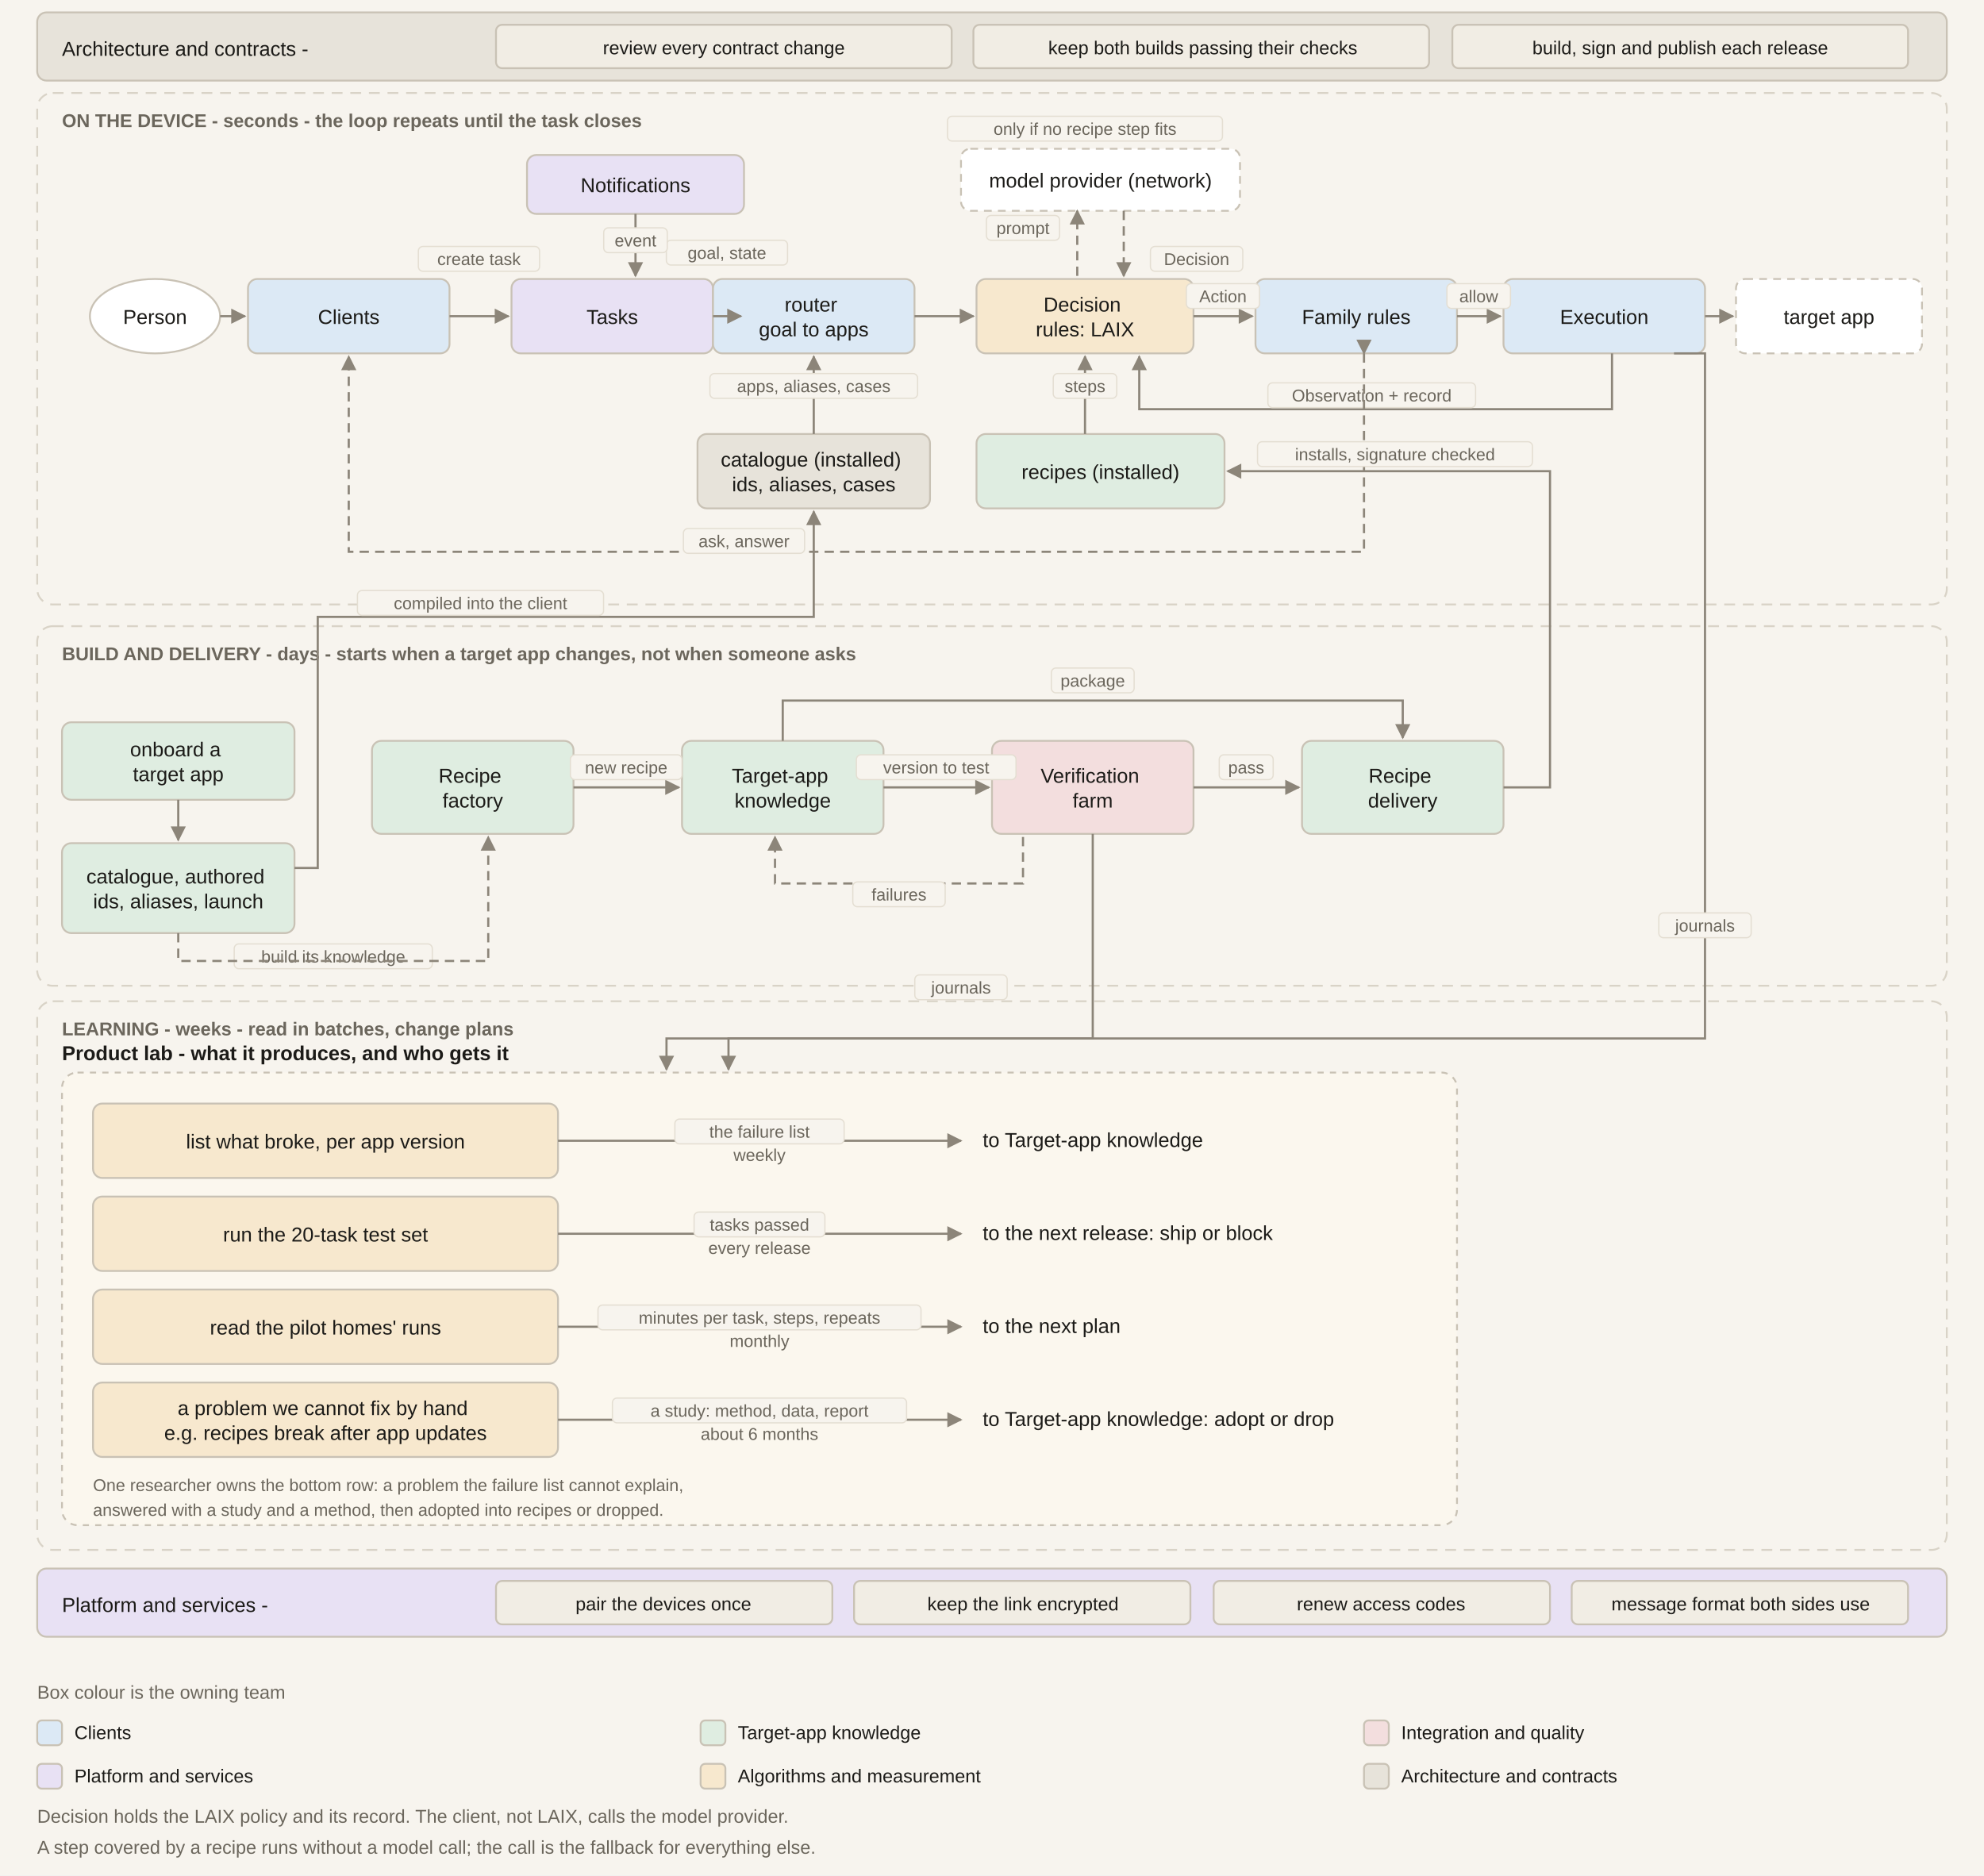
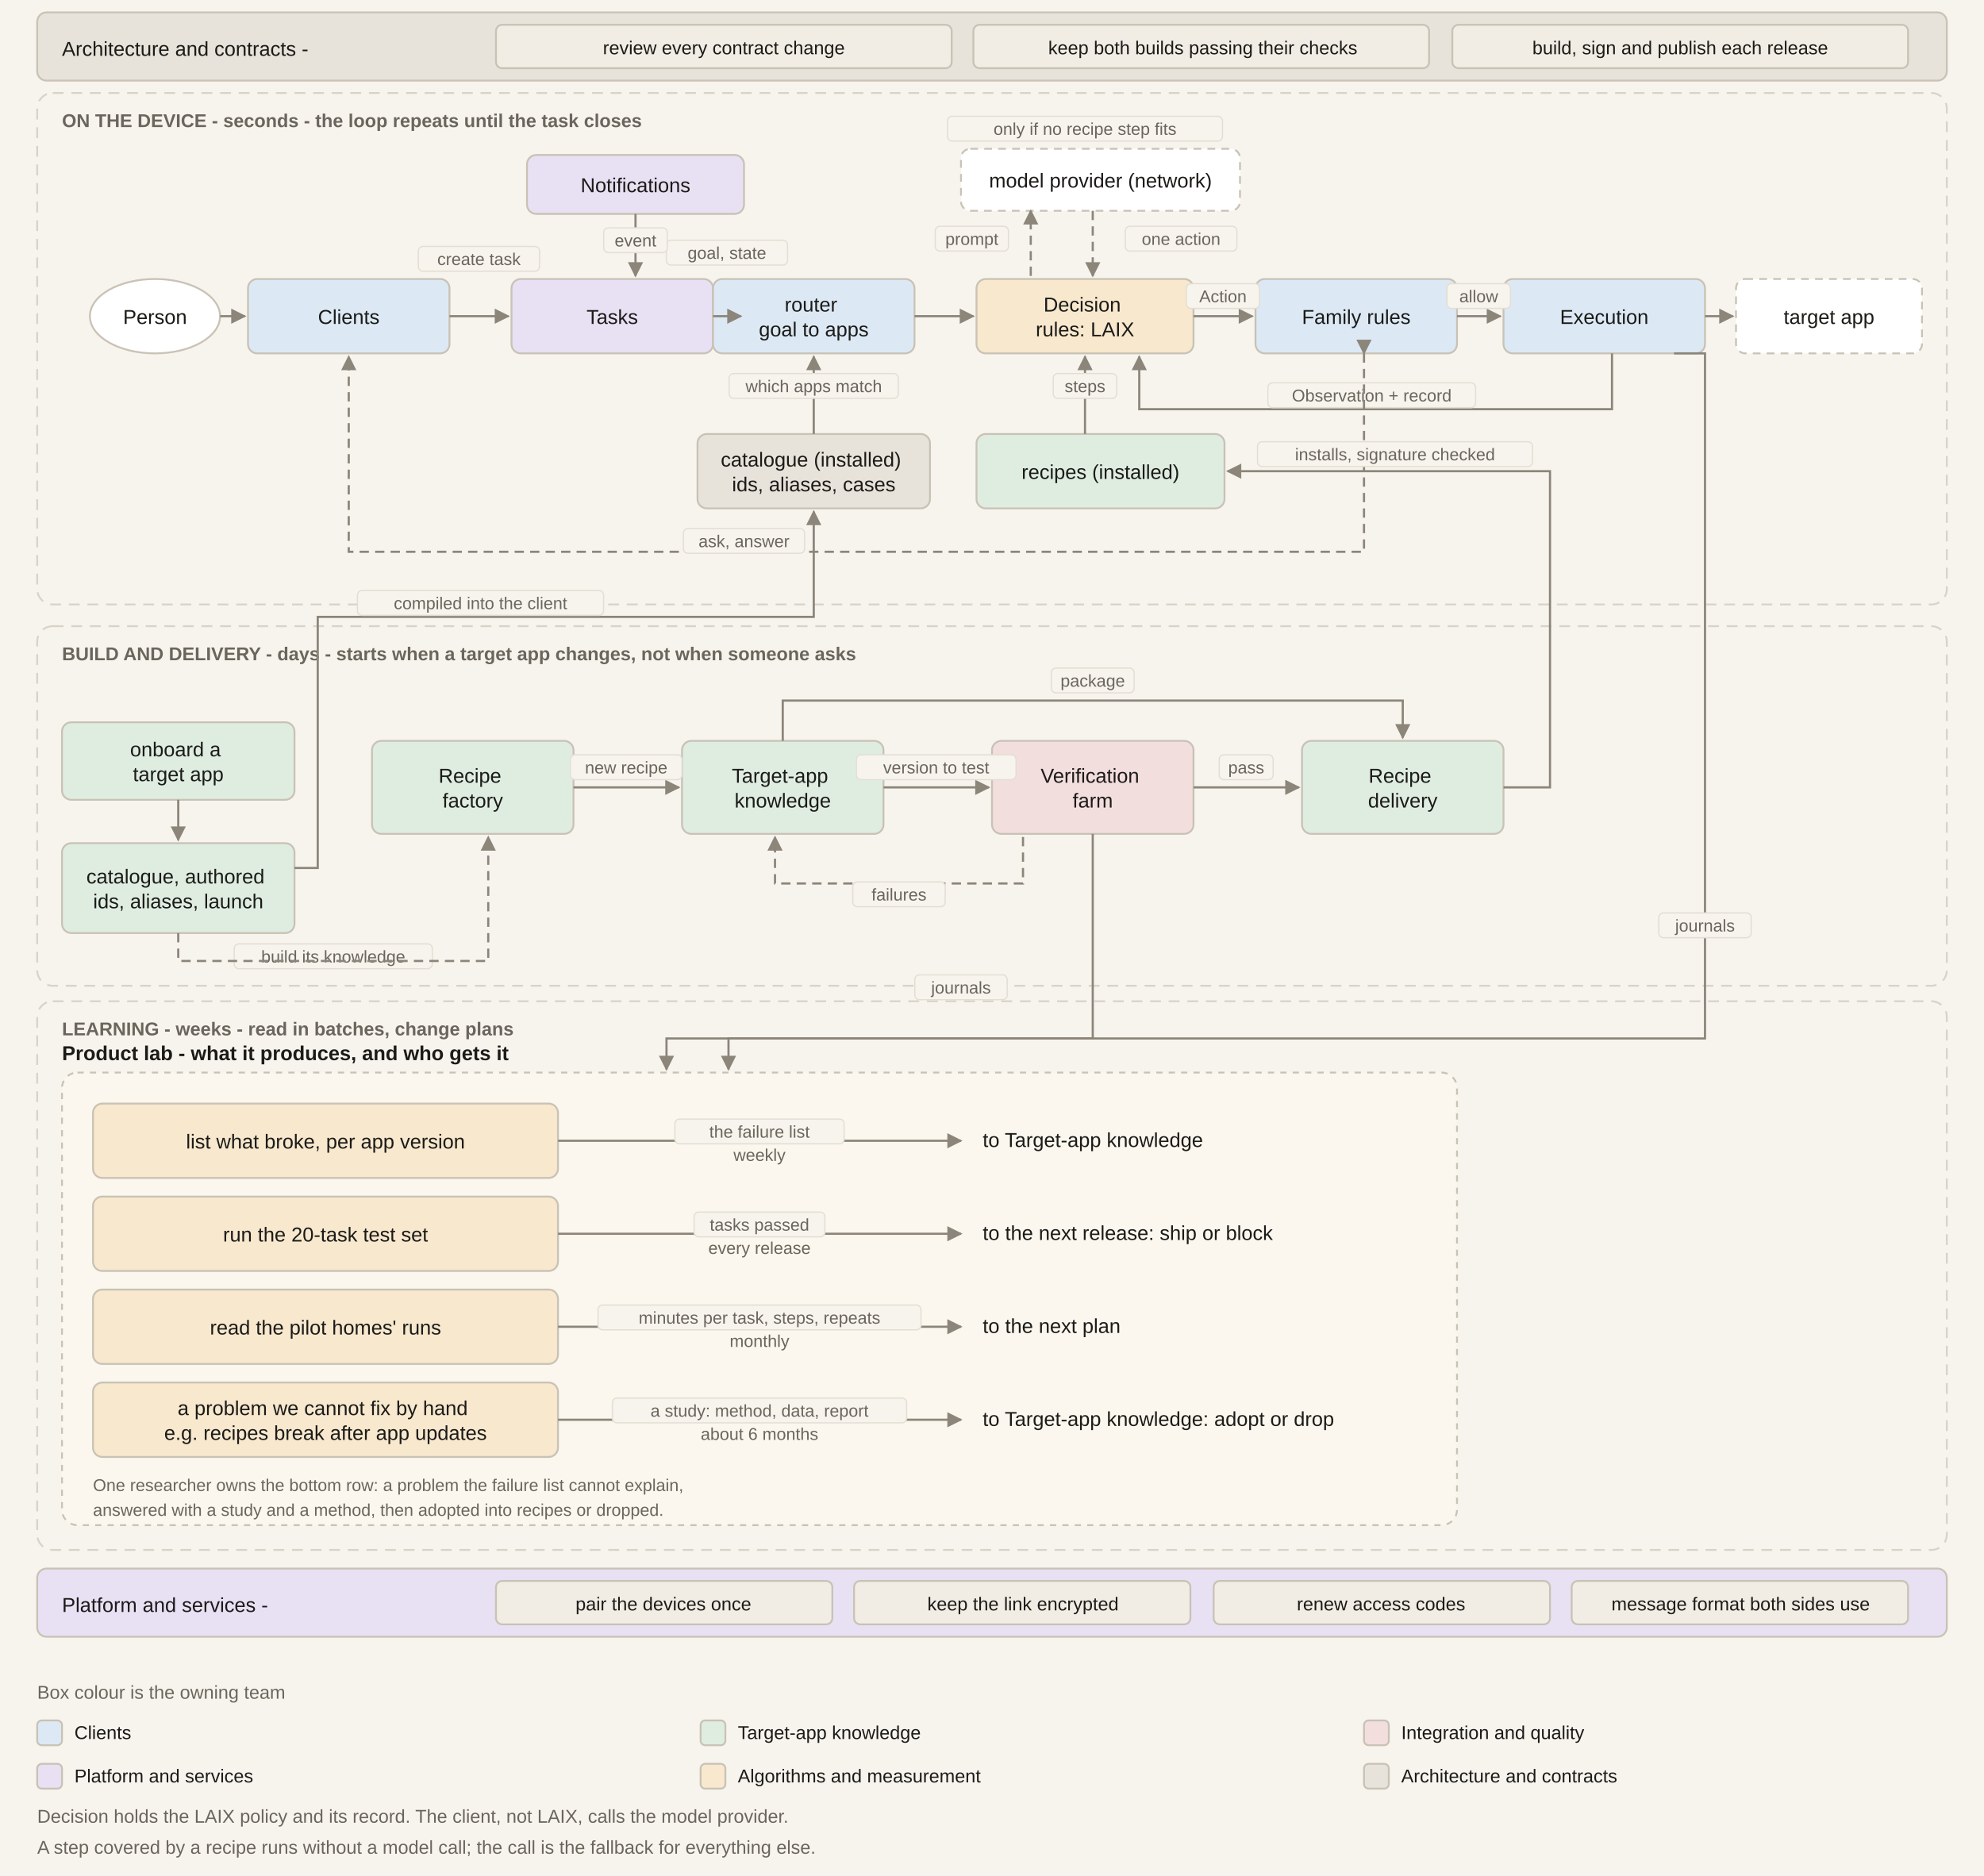
<svg xmlns="http://www.w3.org/2000/svg" width="1280" height="1210" viewBox="0 0 1280 1210" font-family="Segoe UI, Arial, sans-serif">
  <defs>
    <marker id="head" viewBox="0 0 10 10" refX="9" refY="5" markerWidth="7" markerHeight="7" orient="auto-start-reverse">
      <path d="M0,0 L10,5 L0,10 z" fill="#8C8579" />
    </marker>
    <marker id="tail" viewBox="0 0 10 10" refX="1" refY="5" markerWidth="7" markerHeight="7" orient="auto-start-reverse">
      <path d="M10,0 L0,5 L10,10 z" fill="#8C8579" />
    </marker>
  </defs>
  <rect x="0" y="0" width="1280" height="1210" rx="0" fill="#F7F4EE" stroke="none" stroke-width="1.2" />
  <rect x="24" y="8" width="1232" height="44" rx="6" fill="#E7E3DA" stroke="#C9C2B5" stroke-width="1.2" />
  <text x="40" y="36" font-size="13" fill="#1C1B18" font-weight="400" text-anchor="start">
    <tspan x="40" dy="0">Architecture and contracts -</tspan>
  </text>
  <rect x="320" y="16" width="294" height="28" rx="4" fill="#F1EDE4" stroke="#C9C2B5" stroke-width="1.2" />
  <text x="467" y="35" font-size="12" fill="#1C1B18" font-weight="400" text-anchor="middle">
    <tspan x="467" dy="0">review every contract change</tspan>
  </text>
  <rect x="628" y="16" width="294" height="28" rx="4" fill="#F1EDE4" stroke="#C9C2B5" stroke-width="1.2" />
  <text x="776" y="35" font-size="12" fill="#1C1B18" font-weight="400" text-anchor="middle">
    <tspan x="776" dy="0">keep both builds passing their checks</tspan>
  </text>
  <rect x="937" y="16" width="294" height="28" rx="4" fill="#F1EDE4" stroke="#C9C2B5" stroke-width="1.2" />
  <text x="1084" y="35" font-size="12" fill="#1C1B18" font-weight="400" text-anchor="middle">
    <tspan x="1084" dy="0">build, sign and publish each release</tspan>
  </text>
  <rect x="24" y="60" width="1232" height="330" rx="10" fill="none" stroke="#D9D3C7" stroke-width="1.2" stroke-dasharray="7 5" />
  <text x="40" y="82" font-size="12" fill="#6B665C" font-weight="600" text-anchor="start">
    <tspan x="40" dy="0">ON THE DEVICE - seconds - the loop repeats until the task closes</tspan>
  </text>
  <ellipse cx="100" cy="204" rx="42" ry="24" fill="#FFFFFF" stroke="#C9C2B5" stroke-width="1.2" />
  <text x="100" y="209" font-size="13" fill="#1C1B18" font-weight="400" text-anchor="middle">
    <tspan x="100" dy="0">Person</tspan>
  </text>
  <rect x="160" y="180" width="130" height="48" rx="6" fill="#DCE9F5" stroke="#C9C2B5" stroke-width="1.2" />
  <text x="225" y="209" font-size="13" fill="#1C1B18" font-weight="400" text-anchor="middle">
    <tspan x="225" dy="0">Clients</tspan>
  </text>
  <rect x="330" y="180" width="130" height="48" rx="6" fill="#E8E1F4" stroke="#C9C2B5" stroke-width="1.2" />
  <text x="395" y="209" font-size="13" fill="#1C1B18" font-weight="400" text-anchor="middle">
    <tspan x="395" dy="0">Tasks</tspan>
  </text>
  <rect x="460" y="180" width="130" height="48" rx="6" fill="#DCE9F5" stroke="#C9C2B5" stroke-width="1.2" />
  <text x="525" y="201" font-size="13" fill="#1C1B18" font-weight="400" text-anchor="middle">
    <tspan x="525" dy="0">router</tspan>
    <tspan x="525" dy="16">goal to apps</tspan>
  </text>
  <rect x="630" y="180" width="140" height="48" rx="6" fill="#F7E8CE" stroke="#C9C2B5" stroke-width="1.2" />
  <text x="700" y="201" font-size="13" fill="#1C1B18" font-weight="400" text-anchor="middle">
    <tspan x="700" dy="0">Decision</tspan>
    <tspan x="700" dy="16">rules: LAIX</tspan>
  </text>
  <rect x="810" y="180" width="130" height="48" rx="6" fill="#DCE9F5" stroke="#C9C2B5" stroke-width="1.2" />
  <text x="875" y="209" font-size="13" fill="#1C1B18" font-weight="400" text-anchor="middle">
    <tspan x="875" dy="0">Family rules</tspan>
  </text>
  <rect x="970" y="180" width="130" height="48" rx="6" fill="#DCE9F5" stroke="#C9C2B5" stroke-width="1.2" />
  <text x="1035" y="209" font-size="13" fill="#1C1B18" font-weight="400" text-anchor="middle">
    <tspan x="1035" dy="0">Execution</tspan>
  </text>
  <rect x="1120" y="180" width="120" height="48" rx="6" fill="#FFFFFF" stroke="#C9C2B5" stroke-width="1.2" stroke-dasharray="5 4" />
  <text x="1180" y="209" font-size="13" fill="#1C1B18" font-weight="400" text-anchor="middle">
    <tspan x="1180" dy="0">target app</tspan>
  </text>
  <rect x="340" y="100" width="140" height="38" rx="6" fill="#E8E1F4" stroke="#C9C2B5" stroke-width="1.2" />
  <text x="410" y="124" font-size="13" fill="#1C1B18" font-weight="400" text-anchor="middle">
    <tspan x="410" dy="0">Notifications</tspan>
  </text>
  <rect x="620" y="96" width="180" height="40" rx="6" fill="#FFFFFF" stroke="#C9C2B5" stroke-width="1.2" stroke-dasharray="5 4" />
  <text x="710" y="121" font-size="13" fill="#1C1B18" font-weight="400" text-anchor="middle">
    <tspan x="710" dy="0">model provider (network)</tspan>
  </text>
  <rect x="450" y="280" width="150" height="48" rx="6" fill="#E7E3DA" stroke="#C9C2B5" stroke-width="1.2" />
  <text x="525" y="301" font-size="13" fill="#1C1B18" font-weight="400" text-anchor="middle">
    <tspan x="525" dy="0">catalogue (installed)</tspan>
    <tspan x="525" dy="16">ids, aliases, cases</tspan>
  </text>
  <rect x="630" y="280" width="160" height="48" rx="6" fill="#DFEDE1" stroke="#C9C2B5" stroke-width="1.2" />
  <text x="710" y="309" font-size="13" fill="#1C1B18" font-weight="400" text-anchor="middle">
    <tspan x="710" dy="0">recipes (installed)</tspan>
  </text>
  <path d="M142,204 L158,204" fill="none" stroke="#8C8579" stroke-width="1.4" marker-end="url(#head)" />
  <path d="M290,204 L328,204" fill="none" stroke="#8C8579" stroke-width="1.4" marker-end="url(#head)" />
  <g>
    <rect x="269.9" y="159" width="78.2" height="16" rx="3" fill="#F7F4EE" stroke="#E4DED2" stroke-width="0.8" />
    <text x="309" y="171" font-size="11" fill="#6B665C" font-weight="400" text-anchor="middle">
      <tspan x="309" dy="0">create task</tspan>
    </text>
  </g>
  <path d="M460,204 L478,204" fill="none" stroke="#8C8579" stroke-width="1.4" marker-end="url(#head)" />
  <g>
    <rect x="429.9" y="155" width="78.2" height="16" rx="3" fill="#F7F4EE" stroke="#E4DED2" stroke-width="0.8" />
    <text x="469" y="167" font-size="11" fill="#6B665C" font-weight="400" text-anchor="middle">
      <tspan x="469" dy="0">goal, state</tspan>
    </text>
  </g>
  <path d="M590,204 L628,204" fill="none" stroke="#8C8579" stroke-width="1.4" marker-end="url(#head)" />
  <path d="M770,204 L808,204" fill="none" stroke="#8C8579" stroke-width="1.4" marker-end="url(#head)" />
  <g>
    <rect x="765.4" y="183" width="47.2" height="16" rx="3" fill="#F7F4EE" stroke="#E4DED2" stroke-width="0.8" />
    <text x="789" y="195" font-size="11" fill="#6B665C" font-weight="400" text-anchor="middle">
      <tspan x="789" dy="0">Action</tspan>
    </text>
  </g>
  <path d="M940,204 L968,204" fill="none" stroke="#8C8579" stroke-width="1.4" marker-end="url(#head)" />
  <g>
    <rect x="933.5" y="183" width="41.0" height="16" rx="3" fill="#F7F4EE" stroke="#E4DED2" stroke-width="0.8" />
    <text x="954" y="195" font-size="11" fill="#6B665C" font-weight="400" text-anchor="middle">
      <tspan x="954" dy="0">allow</tspan>
    </text>
  </g>
  <path d="M1100,204 L1118,204" fill="none" stroke="#8C8579" stroke-width="1.4" marker-end="url(#head)" />
  <path d="M410,138 L410,178" fill="none" stroke="#8C8579" stroke-width="1.4" marker-end="url(#head)" />
  <g>
    <rect x="389.5" y="147" width="41.0" height="16" rx="3" fill="#F7F4EE" stroke="#E4DED2" stroke-width="0.8" />
    <text x="410" y="159" font-size="11" fill="#6B665C" font-weight="400" text-anchor="middle">
      <tspan x="410" dy="0">event</tspan>
    </text>
  </g>
-   <path d="M695,178 L695,136" fill="none" stroke="#8C8579" stroke-width="1.4" stroke-dasharray="6 4" marker-end="url(#head)" />
-   <path d="M725,136 L725,178" fill="none" stroke="#8C8579" stroke-width="1.4" stroke-dasharray="6 4" marker-end="url(#head)" />
-   <g>
-     <rect x="636.4" y="139" width="47.2" height="16" rx="3" fill="#F7F4EE" stroke="#E4DED2" stroke-width="0.8" />
-     <text x="660" y="151" font-size="11" fill="#6B665C" font-weight="400" text-anchor="middle">
-       <tspan x="660" dy="0">prompt</tspan>
-     </text>
-   </g>
-   <g>
-     <rect x="742.2" y="159" width="59.6" height="16" rx="3" fill="#F7F4EE" stroke="#E4DED2" stroke-width="0.8" />
-     <text x="772" y="171" font-size="11" fill="#6B665C" font-weight="400" text-anchor="middle">
-       <tspan x="772" dy="0">Decision</tspan>
+   <path d="M665,178 L665,136" fill="none" stroke="#8C8579" stroke-width="1.4" stroke-dasharray="6 4" marker-end="url(#head)" />
+   <path d="M705,136 L705,178" fill="none" stroke="#8C8579" stroke-width="1.4" stroke-dasharray="6 4" marker-end="url(#head)" />
+   <g>
+     <rect x="603.4" y="146" width="47.2" height="16" rx="3" fill="#F7F4EE" stroke="#E4DED2" stroke-width="0.8" />
+     <text x="627" y="158" font-size="11" fill="#6B665C" font-weight="400" text-anchor="middle">
+       <tspan x="627" dy="0">prompt</tspan>
+     </text>
+   </g>
+   <g>
+     <rect x="726.0" y="146" width="72.0" height="16" rx="3" fill="#F7F4EE" stroke="#E4DED2" stroke-width="0.8" />
+     <text x="762" y="158" font-size="11" fill="#6B665C" font-weight="400" text-anchor="middle">
+       <tspan x="762" dy="0">one action</tspan>
    </text>
  </g>
  <g>
    <rect x="611.3" y="75" width="177.4" height="16" rx="3" fill="#F7F4EE" stroke="#E4DED2" stroke-width="0.8" />
    <text x="700" y="87" font-size="11" fill="#6B665C" font-weight="400" text-anchor="middle">
      <tspan x="700" dy="0">only if no recipe step fits</tspan>
    </text>
  </g>
  <path d="M525,280 L525,230" fill="none" stroke="#8C8579" stroke-width="1.4" marker-end="url(#head)" />
  <g>
-     <rect x="458.0" y="241" width="134.0" height="16" rx="3" fill="#F7F4EE" stroke="#E4DED2" stroke-width="0.8" />
+     <rect x="470.4" y="241" width="109.2" height="16" rx="3" fill="#F7F4EE" stroke="#E4DED2" stroke-width="0.8" />
    <text x="525" y="253" font-size="11" fill="#6B665C" font-weight="400" text-anchor="middle">
-       <tspan x="525" dy="0">apps, aliases, cases</tspan>
+       <tspan x="525" dy="0">which apps match</tspan>
    </text>
  </g>
  <path d="M700,280 L700,230" fill="none" stroke="#8C8579" stroke-width="1.4" marker-end="url(#head)" />
  <g>
    <rect x="679.5" y="241" width="41.0" height="16" rx="3" fill="#F7F4EE" stroke="#E4DED2" stroke-width="0.8" />
    <text x="700" y="253" font-size="11" fill="#6B665C" font-weight="400" text-anchor="middle">
      <tspan x="700" dy="0">steps</tspan>
    </text>
  </g>
  <path d="M1040,228 L1040,264 L735,264 L735,230" fill="none" stroke="#8C8579" stroke-width="1.4" marker-end="url(#head)" />
  <g>
    <rect x="818.0" y="247" width="134.0" height="16" rx="3" fill="#F7F4EE" stroke="#E4DED2" stroke-width="0.8" />
    <text x="885" y="259" font-size="11" fill="#6B665C" font-weight="400" text-anchor="middle">
      <tspan x="885" dy="0">Observation + record</tspan>
    </text>
  </g>
  <path d="M880,228 L880,356 L225,356 L225,230" fill="none" stroke="#8C8579" stroke-width="1.4" stroke-dasharray="6 4" marker-end="url(#head)" marker-start="url(#tail)" />
  <g>
    <rect x="440.9" y="341" width="78.2" height="16" rx="3" fill="#F7F4EE" stroke="#E4DED2" stroke-width="0.8" />
    <text x="480" y="353" font-size="11" fill="#6B665C" font-weight="400" text-anchor="middle">
      <tspan x="480" dy="0">ask, answer</tspan>
    </text>
  </g>
  <rect x="24" y="404" width="1232" height="232" rx="10" fill="none" stroke="#D9D3C7" stroke-width="1.2" stroke-dasharray="7 5" />
  <text x="40" y="426" font-size="12" fill="#6B665C" font-weight="600" text-anchor="start">
    <tspan x="40" dy="0">BUILD AND DELIVERY - days - starts when a target app changes, not when someone asks</tspan>
  </text>
  <rect x="240" y="478" width="130" height="60" rx="6" fill="#DFEDE1" stroke="#C9C2B5" stroke-width="1.2" />
  <text x="305" y="505" font-size="13" fill="#1C1B18" font-weight="400" text-anchor="middle">
    <tspan x="305" dy="0">Recipe</tspan>
    <tspan x="305" dy="16">factory</tspan>
  </text>
  <rect x="440" y="478" width="130" height="60" rx="6" fill="#DFEDE1" stroke="#C9C2B5" stroke-width="1.2" />
  <text x="505" y="505" font-size="13" fill="#1C1B18" font-weight="400" text-anchor="middle">
    <tspan x="505" dy="0">Target-app</tspan>
    <tspan x="505" dy="16">knowledge</tspan>
  </text>
  <rect x="640" y="478" width="130" height="60" rx="6" fill="#F3DEDE" stroke="#C9C2B5" stroke-width="1.2" />
  <text x="705" y="505" font-size="13" fill="#1C1B18" font-weight="400" text-anchor="middle">
    <tspan x="705" dy="0">Verification</tspan>
    <tspan x="705" dy="16">farm</tspan>
  </text>
  <rect x="840" y="478" width="130" height="60" rx="6" fill="#DFEDE1" stroke="#C9C2B5" stroke-width="1.2" />
  <text x="905" y="505" font-size="13" fill="#1C1B18" font-weight="400" text-anchor="middle">
    <tspan x="905" dy="0">Recipe</tspan>
    <tspan x="905" dy="16">delivery</tspan>
  </text>
  <rect x="40" y="466" width="150" height="50" rx="6" fill="#DFEDE1" stroke="#C9C2B5" stroke-width="1.2" />
  <text x="115" y="488" font-size="13" fill="#1C1B18" font-weight="400" text-anchor="middle">
    <tspan x="115" dy="0">onboard a</tspan>
    <tspan x="115" dy="16">target app</tspan>
  </text>
  <rect x="40" y="544" width="150" height="58" rx="6" fill="#DFEDE1" stroke="#C9C2B5" stroke-width="1.2" />
  <text x="115" y="570" font-size="13" fill="#1C1B18" font-weight="400" text-anchor="middle">
    <tspan x="115" dy="0">catalogue, authored</tspan>
    <tspan x="115" dy="16">ids, aliases, launch</tspan>
  </text>
  <path d="M115,516 L115,542" fill="none" stroke="#8C8579" stroke-width="1.4" marker-end="url(#head)" />
  <g>
    <rect x="151.1" y="609" width="127.8" height="16" rx="3" fill="#F7F4EE" stroke="#E4DED2" stroke-width="0.8" />
    <text x="215" y="621" font-size="11" fill="#6B665C" font-weight="400" text-anchor="middle">
      <tspan x="215" dy="0">build its knowledge</tspan>
    </text>
  </g>
  <path d="M115,602 L115,620 L315,620 L315,540" fill="none" stroke="#8C8579" stroke-width="1.4" stroke-dasharray="6 4" marker-end="url(#head)" />
  <path d="M190,560 L205,560 L205,398 L525,398 L525,330" fill="none" stroke="#8C8579" stroke-width="1.4" marker-end="url(#head)" />
  <g>
    <rect x="230.6" y="381" width="158.8" height="16" rx="3" fill="#F7F4EE" stroke="#E4DED2" stroke-width="0.8" />
    <text x="310" y="393" font-size="11" fill="#6B665C" font-weight="400" text-anchor="middle">
      <tspan x="310" dy="0">compiled into the client</tspan>
    </text>
  </g>
  <path d="M370,508 L438,508" fill="none" stroke="#8C8579" stroke-width="1.4" marker-end="url(#head)" />
  <g>
    <rect x="368.0" y="487" width="72.0" height="16" rx="3" fill="#F7F4EE" stroke="#E4DED2" stroke-width="0.8" />
    <text x="404" y="499" font-size="11" fill="#6B665C" font-weight="400" text-anchor="middle">
      <tspan x="404" dy="0">new recipe</tspan>
    </text>
  </g>
  <path d="M570,508 L638,508" fill="none" stroke="#8C8579" stroke-width="1.4" marker-end="url(#head)" />
  <g>
    <rect x="552.5" y="487" width="103.0" height="16" rx="3" fill="#F7F4EE" stroke="#E4DED2" stroke-width="0.8" />
    <text x="604" y="499" font-size="11" fill="#6B665C" font-weight="400" text-anchor="middle">
      <tspan x="604" dy="0">version to test</tspan>
    </text>
  </g>
  <path d="M660,540 L660,570 L500,570 L500,540" fill="none" stroke="#8C8579" stroke-width="1.4" stroke-dasharray="6 4" marker-end="url(#head)" />
  <g>
    <rect x="550.2" y="569" width="59.6" height="16" rx="3" fill="#F7F4EE" stroke="#E4DED2" stroke-width="0.8" />
    <text x="580" y="581" font-size="11" fill="#6B665C" font-weight="400" text-anchor="middle">
      <tspan x="580" dy="0">failures</tspan>
    </text>
  </g>
  <path d="M770,508 L838,508" fill="none" stroke="#8C8579" stroke-width="1.4" marker-end="url(#head)" />
  <g>
    <rect x="786.6" y="487" width="34.8" height="16" rx="3" fill="#F7F4EE" stroke="#E4DED2" stroke-width="0.8" />
    <text x="804" y="499" font-size="11" fill="#6B665C" font-weight="400" text-anchor="middle">
      <tspan x="804" dy="0">pass</tspan>
    </text>
  </g>
  <path d="M505,478 L505,452 L905,452 L905,476" fill="none" stroke="#8C8579" stroke-width="1.4" marker-end="url(#head)" />
  <g>
    <rect x="678.3" y="431" width="53.4" height="16" rx="3" fill="#F7F4EE" stroke="#E4DED2" stroke-width="0.8" />
    <text x="705" y="443" font-size="11" fill="#6B665C" font-weight="400" text-anchor="middle">
      <tspan x="705" dy="0">package</tspan>
    </text>
  </g>
  <path d="M970,508 L1000,508 L1000,304 L792,304" fill="none" stroke="#8C8579" stroke-width="1.4" marker-end="url(#head)" />
  <g>
    <rect x="811.3" y="285" width="177.4" height="16" rx="3" fill="#F7F4EE" stroke="#E4DED2" stroke-width="0.8" />
    <text x="900" y="297" font-size="11" fill="#6B665C" font-weight="400" text-anchor="middle">
      <tspan x="900" dy="0">installs, signature checked</tspan>
    </text>
  </g>
  <rect x="24" y="646" width="1232" height="354" rx="10" fill="none" stroke="#D9D3C7" stroke-width="1.2" stroke-dasharray="7 5" />
  <text x="40" y="668" font-size="12" fill="#6B665C" font-weight="600" text-anchor="start">
    <tspan x="40" dy="0">LEARNING - weeks - read in batches, change plans</tspan>
  </text>
  <text x="40" y="684" font-size="13" fill="#1C1B18" font-weight="600" text-anchor="start">
    <tspan x="40" dy="0">Product lab - what it produces, and who gets it</tspan>
  </text>
  <rect x="40" y="692" width="900" height="292" rx="10" fill="#FBF7EE" stroke="#C9C2B5" stroke-width="1.2" stroke-dasharray="4 4" />
  <path d="M705,538 L705,670 L470,670 L470,690" fill="none" stroke="#8C8579" stroke-width="1.4" marker-end="url(#head)" />
  <g>
    <rect x="590.2" y="629" width="59.6" height="16" rx="3" fill="#F7F4EE" stroke="#E4DED2" stroke-width="0.8" />
    <text x="620" y="641" font-size="11" fill="#6B665C" font-weight="400" text-anchor="middle">
      <tspan x="620" dy="0">journals</tspan>
    </text>
  </g>
  <path d="M1080,228 L1100,228 L1100,670 L430,670 L430,690" fill="none" stroke="#8C8579" stroke-width="1.4" marker-end="url(#head)" />
  <g>
    <rect x="1070.2" y="589" width="59.6" height="16" rx="3" fill="#F7F4EE" stroke="#E4DED2" stroke-width="0.8" />
    <text x="1100" y="601" font-size="11" fill="#6B665C" font-weight="400" text-anchor="middle">
      <tspan x="1100" dy="0">journals</tspan>
    </text>
  </g>
  <rect x="60" y="712" width="300" height="48" rx="6" fill="#F7E8CE" stroke="#C9C2B5" stroke-width="1.2" />
  <text x="210" y="741" font-size="13" fill="#1C1B18" font-weight="400" text-anchor="middle">
    <tspan x="210" dy="0">list what broke, per app version</tspan>
  </text>
  <path d="M360,736 L620,736" fill="none" stroke="#8C8579" stroke-width="1.4" marker-end="url(#head)" />
  <g>
    <rect x="435.4" y="722" width="109.2" height="16" rx="3" fill="#F7F4EE" stroke="#E4DED2" stroke-width="0.8" />
    <text x="490" y="734" font-size="11" fill="#6B665C" font-weight="400" text-anchor="middle">
      <tspan x="490" dy="0">the failure list</tspan>
    </text>
  </g>
  <text x="490" y="749" font-size="11" fill="#6B665C" font-weight="400" text-anchor="middle">
    <tspan x="490" dy="0">weekly</tspan>
  </text>
  <text x="634" y="740" font-size="13" fill="#1C1B18" font-weight="400" text-anchor="start">
    <tspan x="634" dy="0">to Target-app knowledge</tspan>
  </text>
  <rect x="60" y="772" width="300" height="48" rx="6" fill="#F7E8CE" stroke="#C9C2B5" stroke-width="1.2" />
  <text x="210" y="801" font-size="13" fill="#1C1B18" font-weight="400" text-anchor="middle">
    <tspan x="210" dy="0">run the 20-task test set</tspan>
  </text>
  <path d="M360,796 L620,796" fill="none" stroke="#8C8579" stroke-width="1.4" marker-end="url(#head)" />
  <g>
    <rect x="447.8" y="782" width="84.4" height="16" rx="3" fill="#F7F4EE" stroke="#E4DED2" stroke-width="0.8" />
    <text x="490" y="794" font-size="11" fill="#6B665C" font-weight="400" text-anchor="middle">
      <tspan x="490" dy="0">tasks passed</tspan>
    </text>
  </g>
  <text x="490" y="809" font-size="11" fill="#6B665C" font-weight="400" text-anchor="middle">
    <tspan x="490" dy="0">every release</tspan>
  </text>
  <text x="634" y="800" font-size="13" fill="#1C1B18" font-weight="400" text-anchor="start">
    <tspan x="634" dy="0">to the next release: ship or block</tspan>
  </text>
  <rect x="60" y="832" width="300" height="48" rx="6" fill="#F7E8CE" stroke="#C9C2B5" stroke-width="1.2" />
  <text x="210" y="861" font-size="13" fill="#1C1B18" font-weight="400" text-anchor="middle">
    <tspan x="210" dy="0">read the pilot homes' runs</tspan>
  </text>
  <path d="M360,856 L620,856" fill="none" stroke="#8C8579" stroke-width="1.4" marker-end="url(#head)" />
  <g>
    <rect x="385.8" y="842" width="208.4" height="16" rx="3" fill="#F7F4EE" stroke="#E4DED2" stroke-width="0.8" />
    <text x="490" y="854" font-size="11" fill="#6B665C" font-weight="400" text-anchor="middle">
      <tspan x="490" dy="0">minutes per task, steps, repeats</tspan>
    </text>
  </g>
  <text x="490" y="869" font-size="11" fill="#6B665C" font-weight="400" text-anchor="middle">
    <tspan x="490" dy="0">monthly</tspan>
  </text>
  <text x="634" y="860" font-size="13" fill="#1C1B18" font-weight="400" text-anchor="start">
    <tspan x="634" dy="0">to the next plan</tspan>
  </text>
  <rect x="60" y="892" width="300" height="48" rx="6" fill="#F7E8CE" stroke="#C9C2B5" stroke-width="1.2" />
  <text x="210" y="913" font-size="13" fill="#1C1B18" font-weight="400" text-anchor="middle">
    <tspan x="210" dy="0">a problem we cannot fix by hand</tspan>
    <tspan x="210" dy="16">e.g. recipes break after app updates</tspan>
  </text>
  <path d="M360,916 L620,916" fill="none" stroke="#8C8579" stroke-width="1.4" marker-end="url(#head)" />
  <g>
    <rect x="395.1" y="902" width="189.8" height="16" rx="3" fill="#F7F4EE" stroke="#E4DED2" stroke-width="0.8" />
    <text x="490" y="914" font-size="11" fill="#6B665C" font-weight="400" text-anchor="middle">
      <tspan x="490" dy="0">a study: method, data, report</tspan>
    </text>
  </g>
  <text x="490" y="929" font-size="11" fill="#6B665C" font-weight="400" text-anchor="middle">
    <tspan x="490" dy="0">about 6 months</tspan>
  </text>
  <text x="634" y="920" font-size="13" fill="#1C1B18" font-weight="400" text-anchor="start">
    <tspan x="634" dy="0">to Target-app knowledge: adopt or drop</tspan>
  </text>
  <text x="60" y="962" font-size="11" fill="#6B665C" font-weight="400" text-anchor="start">
    <tspan x="60" dy="0">One researcher owns the bottom row: a problem the failure list cannot explain,</tspan>
  </text>
  <text x="60" y="978" font-size="11" fill="#6B665C" font-weight="400" text-anchor="start">
    <tspan x="60" dy="0">answered with a study and a method, then adopted into recipes or dropped.</tspan>
  </text>
  <rect x="24" y="1012" width="1232" height="44" rx="6" fill="#E8E1F4" stroke="#C9C2B5" stroke-width="1.2" />
  <text x="40" y="1040" font-size="13" fill="#1C1B18" font-weight="400" text-anchor="start">
    <tspan x="40" dy="0">Platform and services -</tspan>
  </text>
  <rect x="320" y="1020" width="217" height="28" rx="4" fill="#F1EDE4" stroke="#C9C2B5" stroke-width="1.2" />
  <text x="428" y="1039" font-size="12" fill="#1C1B18" font-weight="400" text-anchor="middle">
    <tspan x="428" dy="0">pair the devices once</tspan>
  </text>
  <rect x="551" y="1020" width="217" height="28" rx="4" fill="#F1EDE4" stroke="#C9C2B5" stroke-width="1.2" />
  <text x="660" y="1039" font-size="12" fill="#1C1B18" font-weight="400" text-anchor="middle">
    <tspan x="660" dy="0">keep the link encrypted</tspan>
  </text>
  <rect x="783" y="1020" width="217" height="28" rx="4" fill="#F1EDE4" stroke="#C9C2B5" stroke-width="1.2" />
  <text x="891" y="1039" font-size="12" fill="#1C1B18" font-weight="400" text-anchor="middle">
    <tspan x="891" dy="0">renew access codes</tspan>
  </text>
  <rect x="1014" y="1020" width="217" height="28" rx="4" fill="#F1EDE4" stroke="#C9C2B5" stroke-width="1.2" />
  <text x="1123" y="1039" font-size="12" fill="#1C1B18" font-weight="400" text-anchor="middle">
    <tspan x="1123" dy="0">message format both sides use</tspan>
  </text>
  <text x="24" y="1096" font-size="12" fill="#6B665C">Box colour is the owning team</text>
  <rect x="24" y="1110" width="16" height="16" rx="3" fill="#DCE9F5" stroke="#C9C2B5" stroke-width="1.2" />
  <text x="48" y="1122" font-size="12" fill="#1C1B18">Clients</text>
  <rect x="24" y="1138" width="16" height="16" rx="3" fill="#E8E1F4" stroke="#C9C2B5" stroke-width="1.2" />
  <text x="48" y="1150" font-size="12" fill="#1C1B18">Platform and services</text>
  <rect x="452" y="1110" width="16" height="16" rx="3" fill="#DFEDE1" stroke="#C9C2B5" stroke-width="1.2" />
  <text x="476" y="1122" font-size="12" fill="#1C1B18">Target-app knowledge</text>
  <rect x="452" y="1138" width="16" height="16" rx="3" fill="#F7E8CE" stroke="#C9C2B5" stroke-width="1.2" />
  <text x="476" y="1150" font-size="12" fill="#1C1B18">Algorithms and measurement</text>
  <rect x="880" y="1110" width="16" height="16" rx="3" fill="#F3DEDE" stroke="#C9C2B5" stroke-width="1.2" />
  <text x="904" y="1122" font-size="12" fill="#1C1B18">Integration and quality</text>
  <rect x="880" y="1138" width="16" height="16" rx="3" fill="#E7E3DA" stroke="#C9C2B5" stroke-width="1.2" />
  <text x="904" y="1150" font-size="12" fill="#1C1B18">Architecture and contracts</text>
  <text x="24" y="1176" font-size="12" fill="#6B665C" font-weight="400" text-anchor="start">
    <tspan x="24" dy="0">Decision holds the LAIX policy and its record. The client, not LAIX, calls the model provider.</tspan>
  </text>
  <text x="24" y="1196" font-size="12" fill="#6B665C" font-weight="400" text-anchor="start">
    <tspan x="24" dy="0">A step covered by a recipe runs without a model call; the call is the fallback for everything else.</tspan>
  </text>
</svg>
